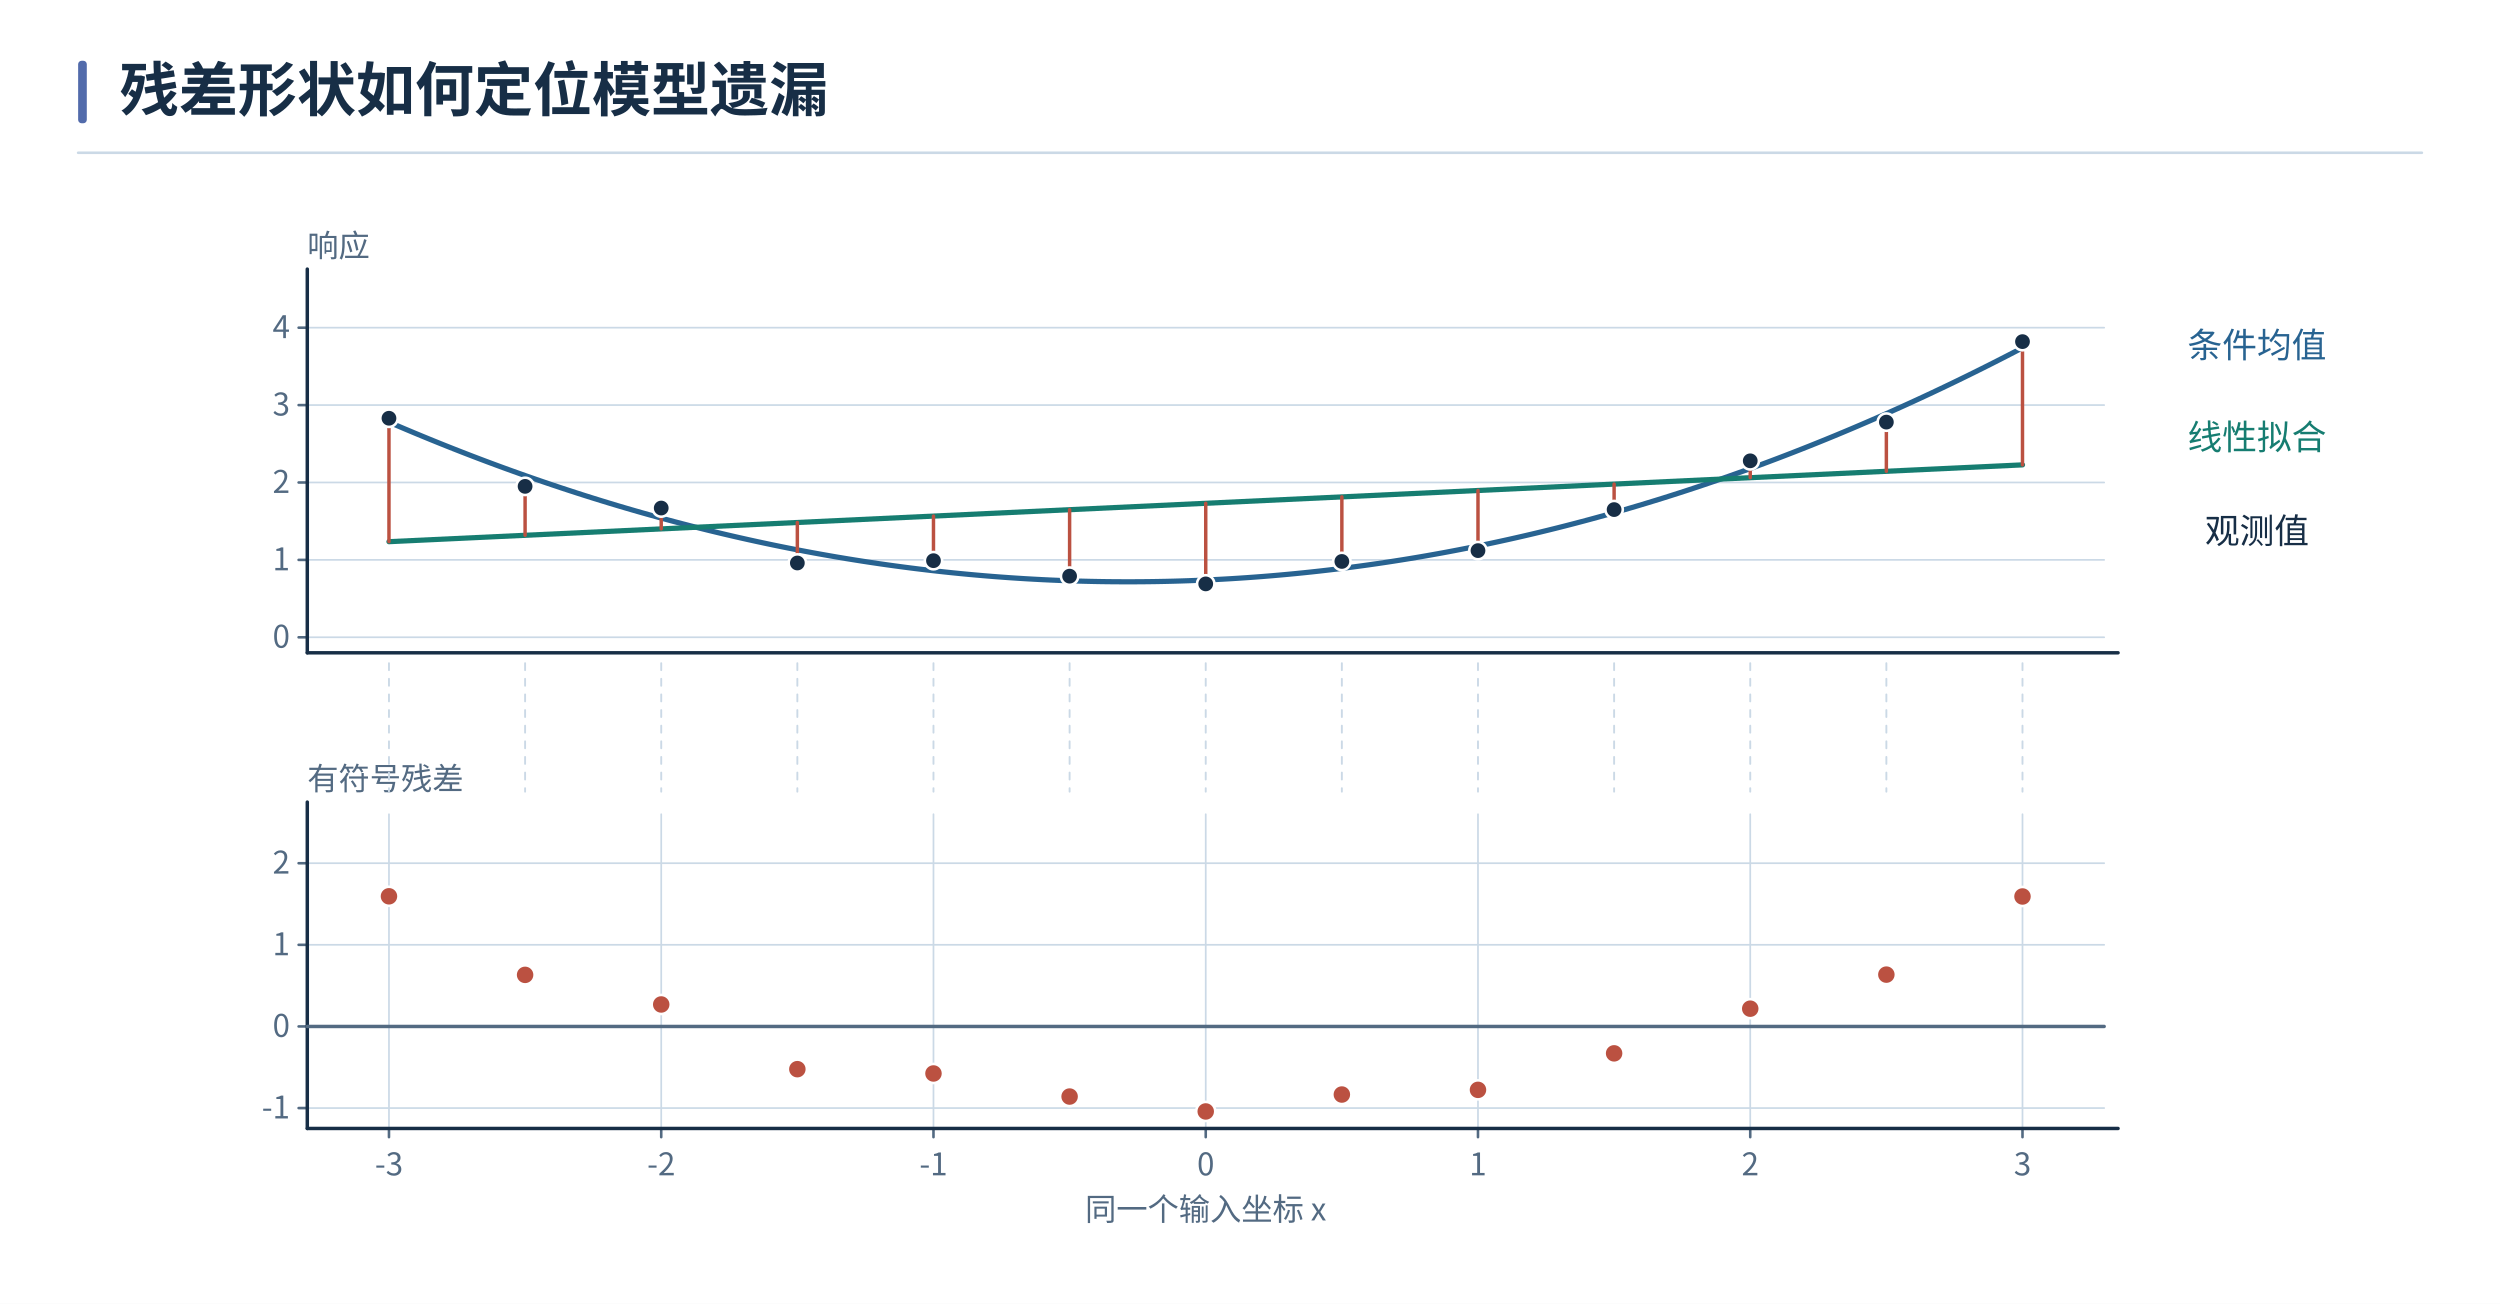
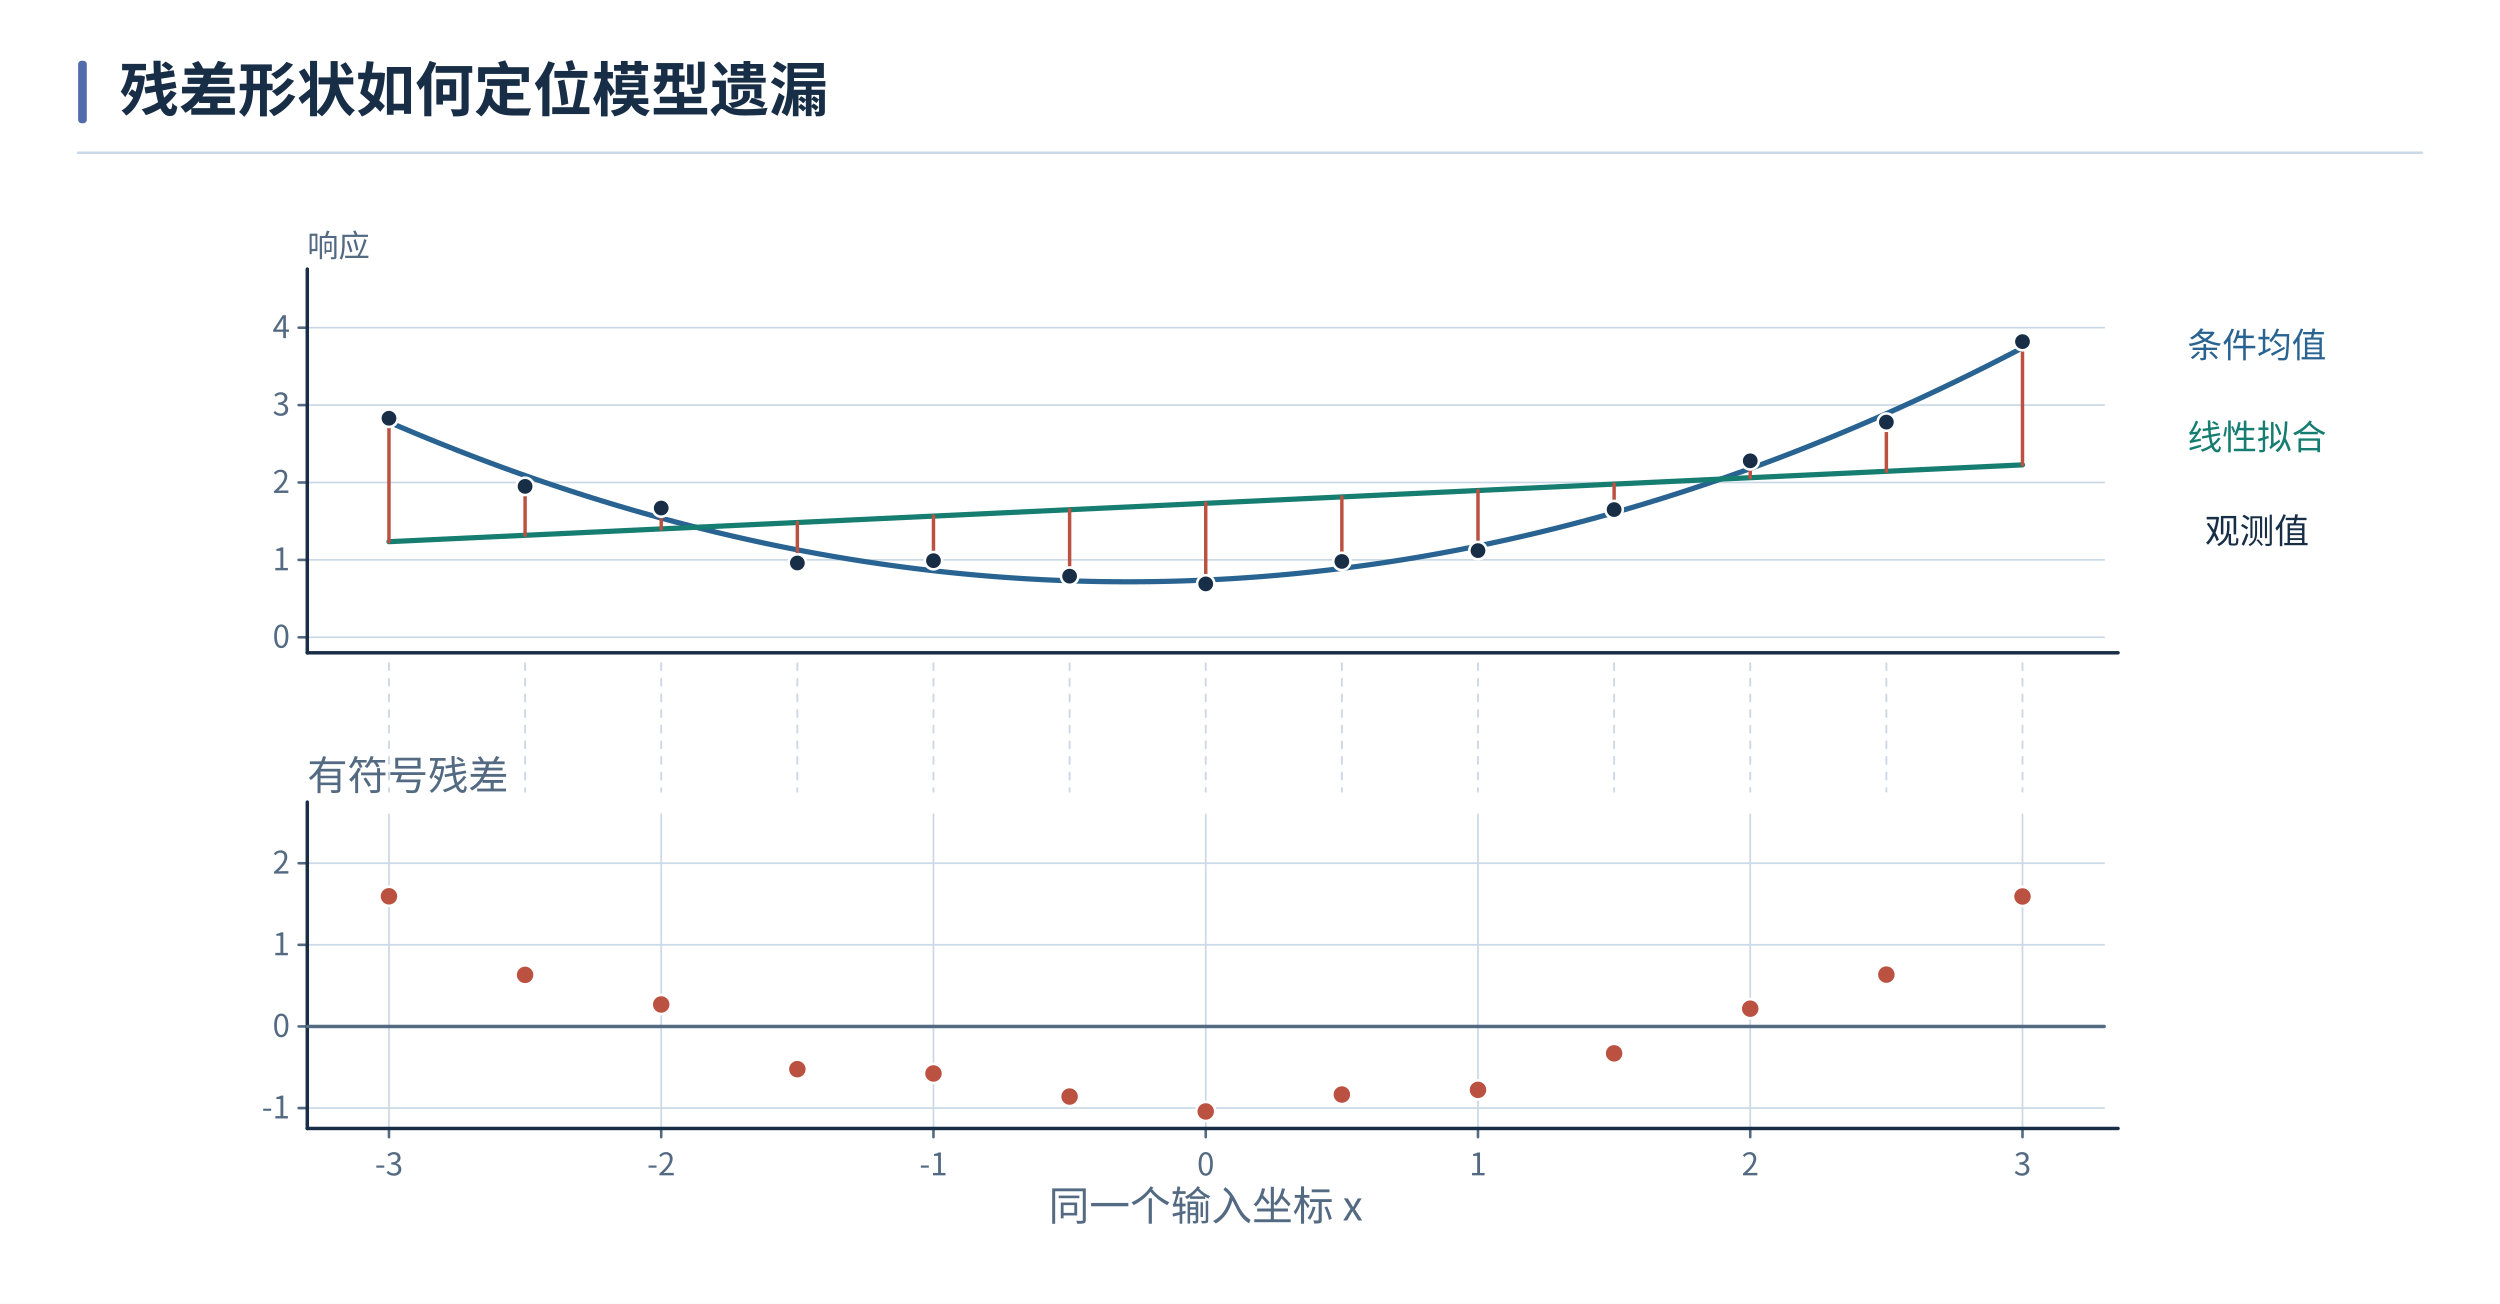
<svg xmlns="http://www.w3.org/2000/svg" width="1440" height="751" viewBox="0 0 1440 751" role="img" aria-labelledby="caption">
  <defs>
    <marker id="blue" orient="auto" markerWidth="9" markerHeight="9" refX="8" refY="4.5" markerUnits="userSpaceOnUse">
      <path d="M0 0 L9 4.5 L0 9 Z" fill="#286391" />
    </marker>
    <marker id="teal" orient="auto" markerWidth="9" markerHeight="9" refX="8" refY="4.5" markerUnits="userSpaceOnUse">
      <path d="M0 0 L9 4.5 L0 9 Z" fill="#167d71" />
    </marker>
    <marker id="red" orient="auto" markerWidth="9" markerHeight="9" refX="8" refY="4.5" markerUnits="userSpaceOnUse">
      <path d="M0 0 L9 4.5 L0 9 Z" fill="#bb5141" />
    </marker>
    <marker id="violet" orient="auto" markerWidth="9" markerHeight="9" refX="8" refY="4.5" markerUnits="userSpaceOnUse">
      <path d="M0 0 L9 4.5 L0 9 Z" fill="#7352a1" />
    </marker>
    <marker id="ink" orient="auto" markerWidth="9" markerHeight="9" refX="8" refY="4.5" markerUnits="userSpaceOnUse">
      <path d="M0 0 L9 4.5 L0 9 Z" fill="#172e46" />
    </marker>
    <marker id="muted" orient="auto" markerWidth="9" markerHeight="9" refX="8" refY="4.5" markerUnits="userSpaceOnUse">
      <path d="M0 0 L9 4.5 L0 9 Z" fill="#536a82" />
    </marker>
  </defs>
  <g font-family="Microsoft YaHei, Noto Sans CJK SC, Arial, sans-serif">
    <rect x="0" y="0" width="1440" height="751" fill="white" rx="0" stroke-width="1.5" />
    <rect x="45" y="35" width="5" height="36" fill="#526bab" rx="2" stroke-width="1.5" />
    <text x="69" y="64" fill="#172e46" font-size="34" font-weight="700" text-anchor="start">残差形状如何定位模型遗漏</text>
    <line x1="45" y1="88" x2="1395" y2="88" stroke="#cbd9e6" stroke-width="1.5" stroke-linecap="round" />
    <line x1="177" y1="367.083" x2="1212" y2="367.083" stroke="#cbd9e6" stroke-width="1" stroke-linecap="round" />
    <line x1="172" y1="367.083" x2="177" y2="367.083" stroke="#536a82" stroke-width="1.5" stroke-linecap="round" />
    <text x="167" y="373.083" fill="#536a82" font-size="18" font-weight="400" text-anchor="end">0</text>
    <line x1="177" y1="322.5" x2="1212" y2="322.5" stroke="#cbd9e6" stroke-width="1" stroke-linecap="round" />
    <line x1="172" y1="322.5" x2="177" y2="322.5" stroke="#536a82" stroke-width="1.5" stroke-linecap="round" />
    <text x="167" y="328.5" fill="#536a82" font-size="18" font-weight="400" text-anchor="end">1</text>
    <line x1="177" y1="277.917" x2="1212" y2="277.917" stroke="#cbd9e6" stroke-width="1" stroke-linecap="round" />
    <line x1="172" y1="277.917" x2="177" y2="277.917" stroke="#536a82" stroke-width="1.5" stroke-linecap="round" />
    <text x="167" y="283.917" fill="#536a82" font-size="18" font-weight="400" text-anchor="end">2</text>
    <line x1="177" y1="233.333" x2="1212" y2="233.333" stroke="#cbd9e6" stroke-width="1" stroke-linecap="round" />
    <line x1="172" y1="233.333" x2="177" y2="233.333" stroke="#536a82" stroke-width="1.5" stroke-linecap="round" />
    <text x="167" y="239.333" fill="#536a82" font-size="18" font-weight="400" text-anchor="end">3</text>
    <line x1="177" y1="188.75" x2="1212" y2="188.75" stroke="#cbd9e6" stroke-width="1" stroke-linecap="round" />
    <line x1="172" y1="188.75" x2="177" y2="188.75" stroke="#536a82" stroke-width="1.5" stroke-linecap="round" />
    <text x="167" y="194.75" fill="#536a82" font-size="18" font-weight="400" text-anchor="end">4</text>
    <line x1="177" y1="376" x2="1220" y2="376" stroke="#172e46" stroke-width="2" stroke-linecap="round" />
    <line x1="177" y1="376" x2="177" y2="155" stroke="#172e46" stroke-width="2" stroke-linecap="round" />
    <text x="177" y="148" fill="#536a82" font-size="18" font-weight="400" text-anchor="start">响应</text>
    <line x1="224.046" y1="469" x2="224.046" y2="650" stroke="#cbd9e6" stroke-width="1" stroke-linecap="round" />
    <line x1="224.046" y1="650" x2="224.046" y2="655" stroke="#536a82" stroke-width="1.5" stroke-linecap="round" />
    <text x="224.046" y="677" fill="#536a82" font-size="18" font-weight="400" text-anchor="middle">-3</text>
    <line x1="380.864" y1="469" x2="380.864" y2="650" stroke="#cbd9e6" stroke-width="1" stroke-linecap="round" />
    <line x1="380.864" y1="650" x2="380.864" y2="655" stroke="#536a82" stroke-width="1.5" stroke-linecap="round" />
    <text x="380.864" y="677" fill="#536a82" font-size="18" font-weight="400" text-anchor="middle">-2</text>
    <line x1="537.682" y1="469" x2="537.682" y2="650" stroke="#cbd9e6" stroke-width="1" stroke-linecap="round" />
    <line x1="537.682" y1="650" x2="537.682" y2="655" stroke="#536a82" stroke-width="1.5" stroke-linecap="round" />
    <text x="537.682" y="677" fill="#536a82" font-size="18" font-weight="400" text-anchor="middle">-1</text>
    <line x1="694.5" y1="469" x2="694.5" y2="650" stroke="#cbd9e6" stroke-width="1" stroke-linecap="round" />
    <line x1="694.5" y1="650" x2="694.5" y2="655" stroke="#536a82" stroke-width="1.5" stroke-linecap="round" />
    <text x="694.5" y="677" fill="#536a82" font-size="18" font-weight="400" text-anchor="middle">0</text>
    <line x1="851.318" y1="469" x2="851.318" y2="650" stroke="#cbd9e6" stroke-width="1" stroke-linecap="round" />
    <line x1="851.318" y1="650" x2="851.318" y2="655" stroke="#536a82" stroke-width="1.5" stroke-linecap="round" />
    <text x="851.318" y="677" fill="#536a82" font-size="18" font-weight="400" text-anchor="middle">1</text>
    <line x1="1008.136" y1="469" x2="1008.136" y2="650" stroke="#cbd9e6" stroke-width="1" stroke-linecap="round" />
    <line x1="1008.136" y1="650" x2="1008.136" y2="655" stroke="#536a82" stroke-width="1.5" stroke-linecap="round" />
    <text x="1008.136" y="677" fill="#536a82" font-size="18" font-weight="400" text-anchor="middle">2</text>
    <line x1="1164.955" y1="469" x2="1164.955" y2="650" stroke="#cbd9e6" stroke-width="1" stroke-linecap="round" />
    <line x1="1164.955" y1="650" x2="1164.955" y2="655" stroke="#536a82" stroke-width="1.5" stroke-linecap="round" />
    <text x="1164.955" y="677" fill="#536a82" font-size="18" font-weight="400" text-anchor="middle">3</text>
    <line x1="177" y1="638.247" x2="1212" y2="638.247" stroke="#cbd9e6" stroke-width="1" stroke-linecap="round" />
    <line x1="172" y1="638.247" x2="177" y2="638.247" stroke="#536a82" stroke-width="1.5" stroke-linecap="round" />
    <text x="167" y="644.247" fill="#536a82" font-size="18" font-weight="400" text-anchor="end">-1</text>
    <line x1="177" y1="591.234" x2="1212" y2="591.234" stroke="#cbd9e6" stroke-width="1" stroke-linecap="round" />
    <line x1="172" y1="591.234" x2="177" y2="591.234" stroke="#536a82" stroke-width="1.5" stroke-linecap="round" />
    <text x="167" y="597.234" fill="#536a82" font-size="18" font-weight="400" text-anchor="end">0</text>
    <line x1="177" y1="544.221" x2="1212" y2="544.221" stroke="#cbd9e6" stroke-width="1" stroke-linecap="round" />
    <line x1="172" y1="544.221" x2="177" y2="544.221" stroke="#536a82" stroke-width="1.5" stroke-linecap="round" />
    <text x="167" y="550.221" fill="#536a82" font-size="18" font-weight="400" text-anchor="end">1</text>
    <line x1="177" y1="497.208" x2="1212" y2="497.208" stroke="#cbd9e6" stroke-width="1" stroke-linecap="round" />
    <line x1="172" y1="497.208" x2="177" y2="497.208" stroke="#536a82" stroke-width="1.5" stroke-linecap="round" />
    <text x="167" y="503.208" fill="#536a82" font-size="18" font-weight="400" text-anchor="end">2</text>
    <line x1="177" y1="650" x2="1220" y2="650" stroke="#172e46" stroke-width="2" stroke-linecap="round" />
    <line x1="177" y1="650" x2="177" y2="462" stroke="#172e46" stroke-width="2" stroke-linecap="round" />
-     <text x="694.5" y="703" fill="#536a82" font-size="18" font-weight="400" text-anchor="middle">同一个输入坐标 x</text>
-     <text x="177" y="455" fill="#536a82" font-size="18" font-weight="400" text-anchor="start">有符号残差</text>
+     <text x="694.5" y="703" fill="#536a82" font-size="23.44" font-weight="400" text-anchor="middle">同一个输入坐标 x</text>
+     <text x="177" y="455" fill="#536a82" font-size="23.18" font-weight="400" text-anchor="start">有符号残差</text>
    <path d="M224.046 243.142 L228.75 245.163 L233.454 247.163 L238.159 249.14 L242.864 251.094 L247.568 253.026 L252.273 254.935 L256.977 256.822 L261.682 258.687 L266.386 260.529 L271.091 262.348 L275.796 264.145 L280.5 265.92 L285.204 267.672 L289.909 269.402 L294.614 271.109 L299.318 272.793 L304.023 274.456 L308.727 276.096 L313.432 277.713 L318.136 279.308 L322.841 280.88 L327.546 282.43 L332.25 283.957 L336.954 285.462 L341.659 286.945 L346.364 288.405 L351.068 289.842 L355.773 291.257 L360.477 292.65 L365.182 294.02 L369.886 295.368 L374.591 296.693 L379.296 297.996 L384 299.276 L388.704 300.534 L393.409 301.769 L398.114 302.982 L402.818 304.172 L407.523 305.34 L412.227 306.486 L416.932 307.609 L421.636 308.709 L426.341 309.787 L431.046 310.843 L435.75 311.876 L440.454 312.886 L445.159 313.875 L449.864 314.84 L454.568 315.783 L459.273 316.704 L463.977 317.602 L468.682 318.478 L473.386 319.332 L478.091 320.162 L482.796 320.971 L487.5 321.757 L492.204 322.52 L496.909 323.261 L501.614 323.98 L506.318 324.676 L511.023 325.349 L515.727 326 L520.432 326.629 L525.136 327.235 L529.841 327.819 L534.545 328.38 L539.25 328.919 L543.955 329.435 L548.659 329.929 L553.364 330.4 L558.068 330.849 L562.773 331.275 L567.477 331.679 L572.182 332.061 L576.886 332.42 L581.591 332.756 L586.295 333.07 L591 333.362 L595.705 333.631 L600.409 333.878 L605.114 334.102 L609.818 334.303 L614.523 334.483 L619.227 334.639 L623.932 334.774 L628.636 334.886 L633.341 334.975 L638.045 335.042 L642.75 335.086 L647.455 335.108 L652.159 335.108 L656.864 335.085 L661.568 335.039 L666.273 334.971 L670.977 334.881 L675.682 334.768 L680.386 334.633 L685.091 334.475 L689.795 334.294 L694.5 334.092 L699.205 333.866 L703.909 333.619 L708.614 333.349 L713.318 333.056 L718.023 332.741 L722.727 332.403 L727.432 332.043 L732.136 331.661 L736.841 331.256 L741.545 330.828 L746.25 330.378 L750.955 329.906 L755.659 329.411 L760.364 328.894 L765.068 328.354 L769.773 327.791 L774.477 327.207 L779.182 326.599 L783.886 325.97 L788.591 325.318 L793.295 324.643 L798 323.946 L802.705 323.226 L807.409 322.484 L812.114 321.72 L816.818 320.933 L821.523 320.123 L826.227 319.291 L830.932 318.437 L835.636 317.56 L840.341 316.661 L845.045 315.739 L849.75 314.795 L854.455 313.828 L859.159 312.839 L863.864 311.827 L868.568 310.793 L873.273 309.736 L877.977 308.657 L882.682 307.556 L887.386 306.432 L892.091 305.285 L896.795 304.116 L901.5 302.925 L906.205 301.711 L910.909 300.474 L915.614 299.216 L920.318 297.934 L925.023 296.63 L929.727 295.304 L934.432 293.955 L939.136 292.584 L943.841 291.191 L948.545 289.774 L953.25 288.336 L957.955 286.875 L962.659 285.391 L967.364 283.885 L972.068 282.357 L976.773 280.806 L981.477 279.232 L986.182 277.636 L990.886 276.018 L995.591 274.377 L1000.295 272.714 L1005 271.028 L1009.705 269.32 L1014.409 267.589 L1019.114 265.836 L1023.818 264.06 L1028.523 262.262 L1033.227 260.441 L1037.932 258.598 L1042.636 256.733 L1047.341 254.845 L1052.045 252.934 L1056.75 251.001 L1061.455 249.046 L1066.159 247.068 L1070.864 245.068 L1075.568 243.045 L1080.273 241 L1084.977 238.932 L1089.682 236.841 L1094.386 234.729 L1099.091 232.594 L1103.795 230.436 L1108.5 228.256 L1113.205 226.053 L1117.909 223.828 L1122.614 221.581 L1127.318 219.311 L1132.023 217.018 L1136.727 214.703 L1141.432 212.366 L1146.136 210.006 L1150.841 207.624 L1155.545 205.219 L1160.25 202.791 L1164.955 200.342" stroke="#286391" stroke-width="3" fill="none" stroke-linejoin="round" stroke-linecap="round" />
    <line x1="224.046" y1="312.006" x2="1164.955" y2="267.765" stroke="#167d71" stroke-width="3" stroke-linecap="round" />
    <line x1="177" y1="591.234" x2="1212" y2="591.234" stroke="#536a82" stroke-width="2" stroke-linecap="round" />
    <line x1="224.046" y1="312.006" x2="224.046" y2="240.912" stroke="#bb5141" stroke-width="2" stroke-linecap="round" />
    <circle cx="224.046" cy="240.912" r="5" fill="#172e46" stroke="white" stroke-width="1.5" />
    <circle cx="224.046" cy="516.266" r="5.5" fill="#bb5141" stroke="white" stroke-width="1.5" />
    <line x1="224.046" y1="382" x2="224.046" y2="456" stroke="#cbd9e6" stroke-width="1.1" stroke-dasharray="4 5" stroke-linecap="round" />
    <line x1="302.454" y1="308.319" x2="302.454" y2="280.146" stroke="#bb5141" stroke-width="2" stroke-linecap="round" />
    <circle cx="302.454" cy="280.146" r="5" fill="#172e46" stroke="white" stroke-width="1.5" />
    <circle cx="302.454" cy="561.525" r="5.5" fill="#bb5141" stroke="white" stroke-width="1.5" />
    <line x1="302.454" y1="382" x2="302.454" y2="456" stroke="#cbd9e6" stroke-width="1.1" stroke-dasharray="4 5" stroke-linecap="round" />
    <line x1="380.864" y1="304.632" x2="380.864" y2="292.629" stroke="#bb5141" stroke-width="2" stroke-linecap="round" />
    <circle cx="380.864" cy="292.629" r="5" fill="#172e46" stroke="white" stroke-width="1.5" />
    <circle cx="380.864" cy="578.576" r="5.5" fill="#bb5141" stroke="white" stroke-width="1.5" />
    <line x1="380.864" y1="382" x2="380.864" y2="456" stroke="#cbd9e6" stroke-width="1.1" stroke-dasharray="4 5" stroke-linecap="round" />
    <line x1="459.273" y1="300.946" x2="459.273" y2="324.283" stroke="#bb5141" stroke-width="2" stroke-linecap="round" />
    <circle cx="459.273" cy="324.283" r="5" fill="#172e46" stroke="white" stroke-width="1.5" />
    <circle cx="459.273" cy="615.843" r="5.5" fill="#bb5141" stroke="white" stroke-width="1.5" />
    <line x1="459.273" y1="382" x2="459.273" y2="456" stroke="#cbd9e6" stroke-width="1.1" stroke-dasharray="4 5" stroke-linecap="round" />
    <line x1="537.682" y1="297.259" x2="537.682" y2="322.946" stroke="#bb5141" stroke-width="2" stroke-linecap="round" />
    <circle cx="537.682" cy="322.946" r="5" fill="#172e46" stroke="white" stroke-width="1.5" />
    <circle cx="537.682" cy="618.321" r="5.5" fill="#bb5141" stroke="white" stroke-width="1.5" />
    <line x1="537.682" y1="382" x2="537.682" y2="456" stroke="#cbd9e6" stroke-width="1.1" stroke-dasharray="4 5" stroke-linecap="round" />
    <line x1="616.091" y1="293.572" x2="616.091" y2="331.863" stroke="#bb5141" stroke-width="2" stroke-linecap="round" />
    <circle cx="616.091" cy="331.863" r="5" fill="#172e46" stroke="white" stroke-width="1.5" />
    <circle cx="616.091" cy="631.611" r="5.5" fill="#bb5141" stroke="white" stroke-width="1.5" />
    <line x1="616.091" y1="382" x2="616.091" y2="456" stroke="#cbd9e6" stroke-width="1.1" stroke-dasharray="4 5" stroke-linecap="round" />
    <line x1="694.5" y1="289.886" x2="694.5" y2="336.321" stroke="#bb5141" stroke-width="2" stroke-linecap="round" />
    <circle cx="694.5" cy="336.321" r="5" fill="#172e46" stroke="white" stroke-width="1.5" />
    <circle cx="694.5" cy="640.2" r="5.5" fill="#bb5141" stroke="white" stroke-width="1.5" />
    <line x1="694.5" y1="382" x2="694.5" y2="456" stroke="#cbd9e6" stroke-width="1.1" stroke-dasharray="4 5" stroke-linecap="round" />
    <line x1="772.909" y1="286.199" x2="772.909" y2="323.392" stroke="#bb5141" stroke-width="2" stroke-linecap="round" />
    <circle cx="772.909" cy="323.392" r="5" fill="#172e46" stroke="white" stroke-width="1.5" />
    <circle cx="772.909" cy="630.453" r="5.5" fill="#bb5141" stroke="white" stroke-width="1.5" />
    <line x1="772.909" y1="382" x2="772.909" y2="456" stroke="#cbd9e6" stroke-width="1.1" stroke-dasharray="4 5" stroke-linecap="round" />
    <line x1="851.318" y1="282.512" x2="851.318" y2="317.15" stroke="#bb5141" stroke-width="2" stroke-linecap="round" />
    <circle cx="851.318" cy="317.15" r="5" fill="#172e46" stroke="white" stroke-width="1.5" />
    <circle cx="851.318" cy="627.759" r="5.5" fill="#bb5141" stroke="white" stroke-width="1.5" />
    <line x1="851.318" y1="382" x2="851.318" y2="456" stroke="#cbd9e6" stroke-width="1.1" stroke-dasharray="4 5" stroke-linecap="round" />
    <line x1="929.727" y1="278.825" x2="929.727" y2="293.521" stroke="#bb5141" stroke-width="2" stroke-linecap="round" />
    <circle cx="929.727" cy="293.521" r="5" fill="#172e46" stroke="white" stroke-width="1.5" />
    <circle cx="929.727" cy="606.73" r="5.5" fill="#bb5141" stroke="white" stroke-width="1.5" />
    <line x1="929.727" y1="382" x2="929.727" y2="456" stroke="#cbd9e6" stroke-width="1.1" stroke-dasharray="4 5" stroke-linecap="round" />
    <line x1="1008.136" y1="275.139" x2="1008.136" y2="265.433" stroke="#bb5141" stroke-width="2" stroke-linecap="round" />
    <circle cx="1008.136" cy="265.433" r="5" fill="#172e46" stroke="white" stroke-width="1.5" />
    <circle cx="1008.136" cy="580.999" r="5.5" fill="#bb5141" stroke="white" stroke-width="1.5" />
    <line x1="1008.136" y1="382" x2="1008.136" y2="456" stroke="#cbd9e6" stroke-width="1.1" stroke-dasharray="4 5" stroke-linecap="round" />
    <line x1="1086.545" y1="271.452" x2="1086.545" y2="243.142" stroke="#bb5141" stroke-width="2" stroke-linecap="round" />
    <circle cx="1086.545" cy="243.142" r="5" fill="#172e46" stroke="white" stroke-width="1.5" />
    <circle cx="1086.545" cy="561.38" r="5.5" fill="#bb5141" stroke="white" stroke-width="1.5" />
    <line x1="1086.545" y1="382" x2="1086.545" y2="456" stroke="#cbd9e6" stroke-width="1.1" stroke-dasharray="4 5" stroke-linecap="round" />
    <line x1="1164.955" y1="267.765" x2="1164.955" y2="196.775" stroke="#bb5141" stroke-width="2" stroke-linecap="round" />
    <circle cx="1164.955" cy="196.775" r="5" fill="#172e46" stroke="white" stroke-width="1.5" />
    <circle cx="1164.955" cy="516.375" r="5.5" fill="#bb5141" stroke="white" stroke-width="1.5" />
    <line x1="1164.955" y1="382" x2="1164.955" y2="456" stroke="#cbd9e6" stroke-width="1.1" stroke-dasharray="4 5" stroke-linecap="round" />
    <text x="1300" y="206" fill="#286391" font-size="20" font-weight="400" text-anchor="middle">条件均值</text>
    <text x="1300" y="259" fill="#167d71" font-size="20" font-weight="400" text-anchor="middle">线性拟合</text>
    <text x="1300" y="313" fill="#172e46" font-size="20" font-weight="400" text-anchor="middle">观测值</text>
  </g>
</svg>
